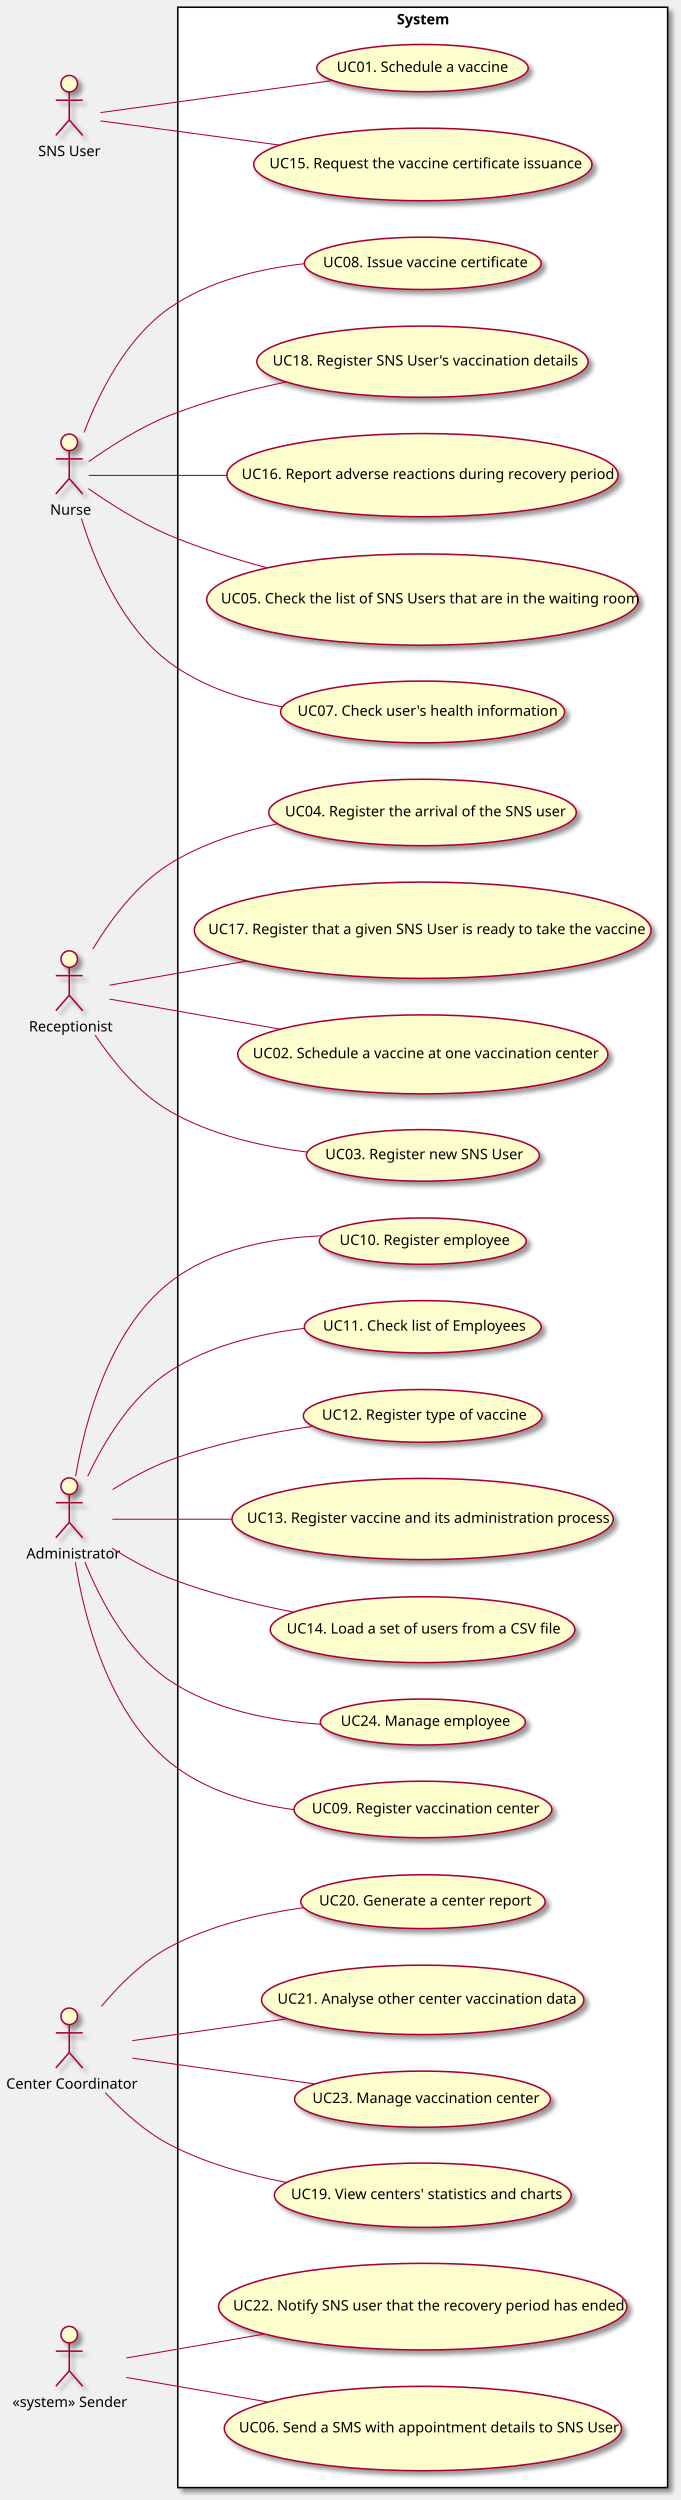
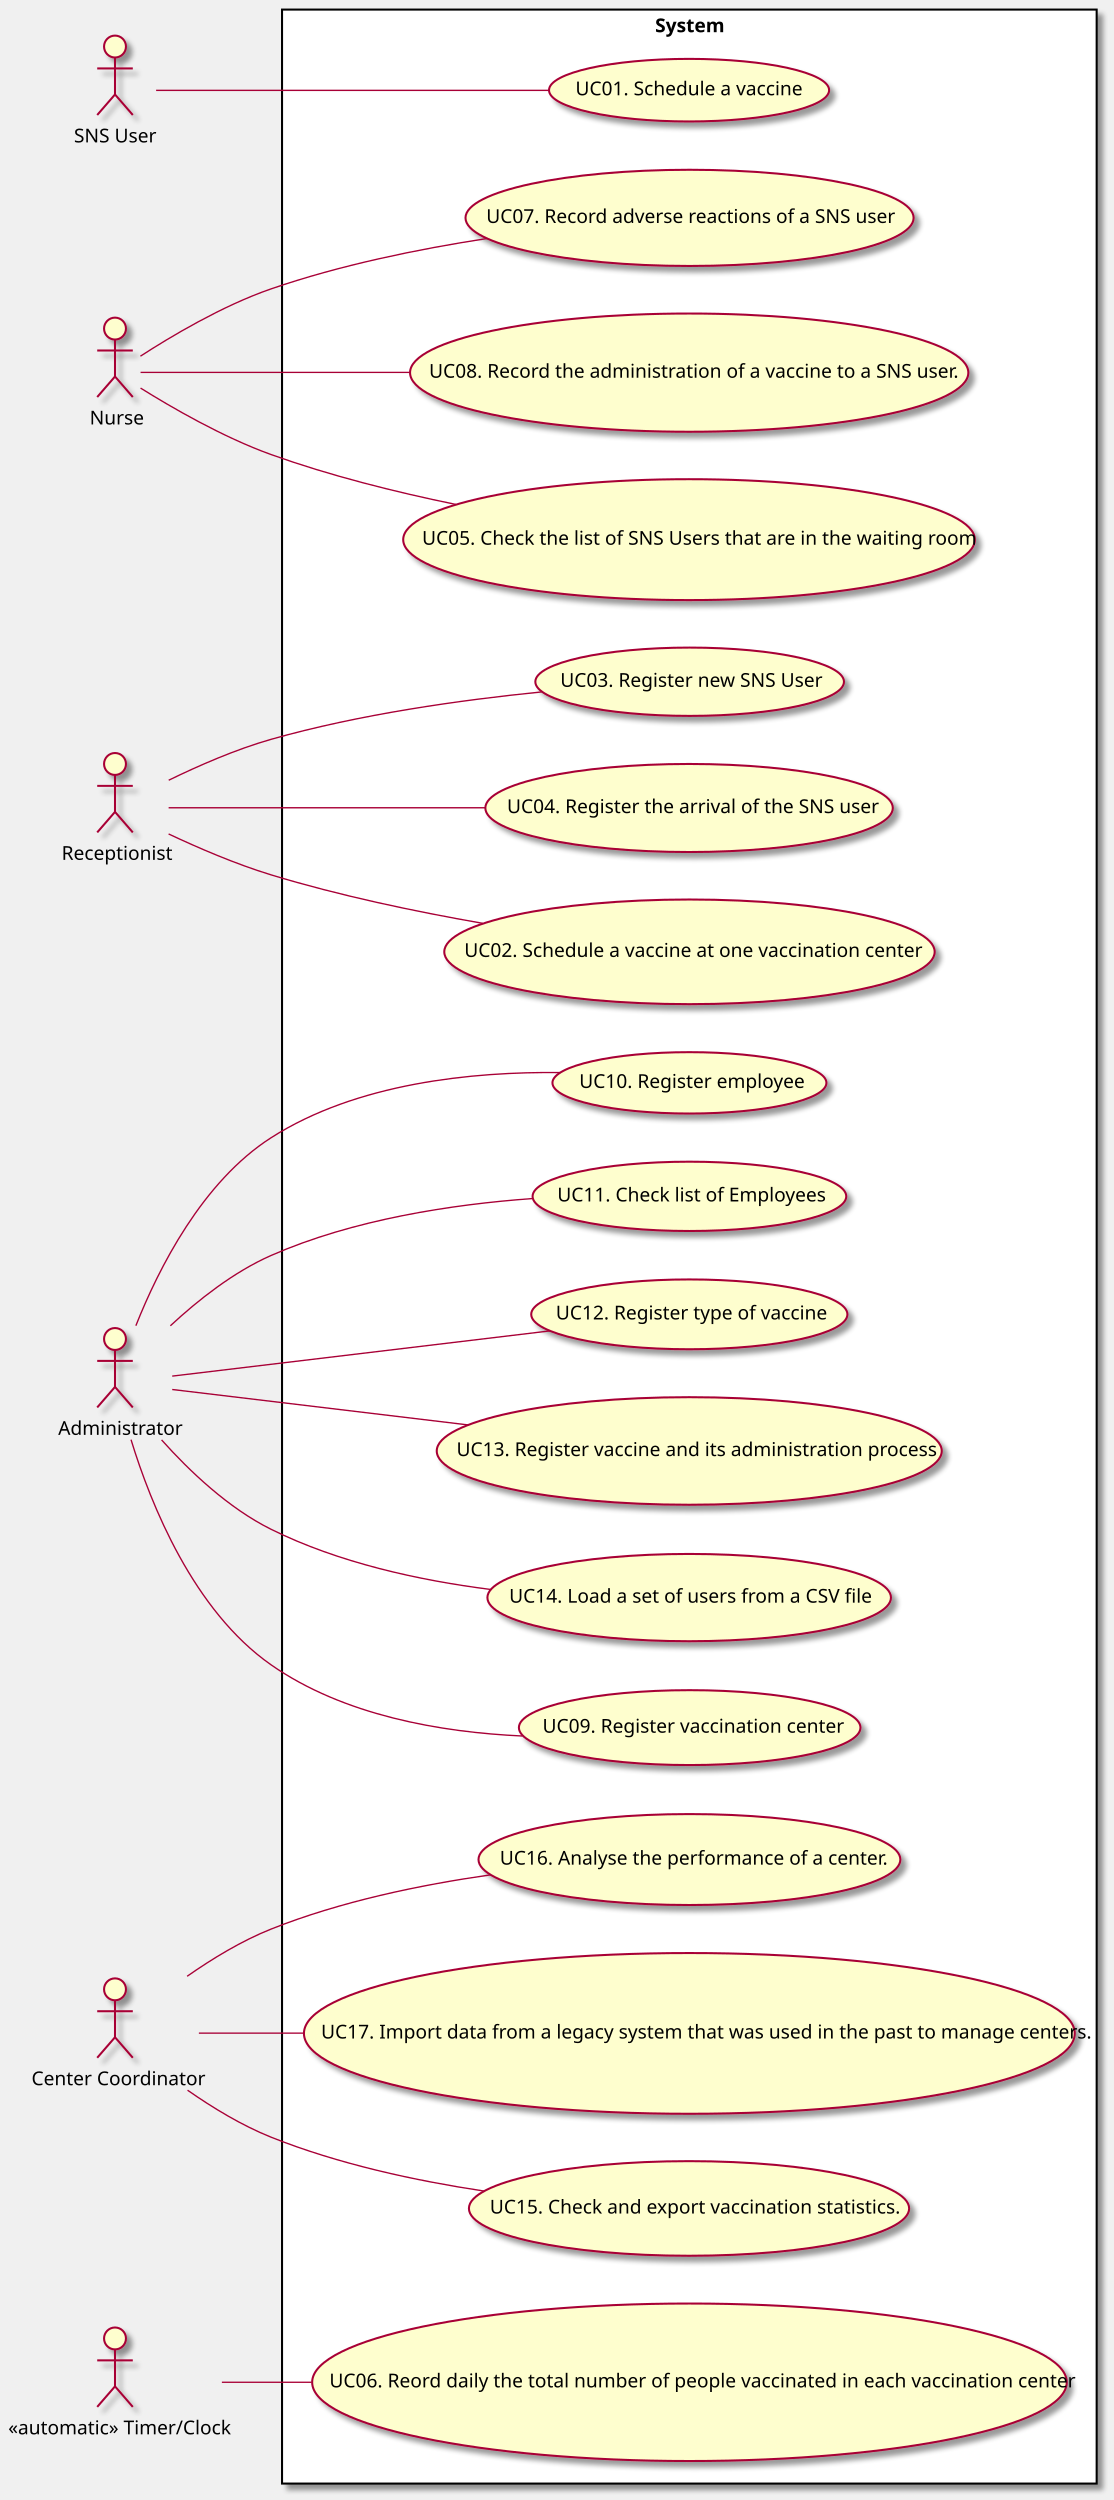
- <svg xmlns="http://www.w3.org/2000/svg" contentScriptType="application/ecmascript" contentStyleType="text/css" height="2419px" preserveAspectRatio="none" style="width:658px;height:2419px;background:#FFFFFF;" version="1.1" viewBox="0 0 658 2419" width="658px" zoomAndPan="magnify">
+ <svg xmlns="http://www.w3.org/2000/svg" contentScriptType="application/ecmascript" contentStyleType="text/css" height="1826px" preserveAspectRatio="none" style="width:813px;height:1826px;background:#FFFFFF;" version="1.1" viewBox="0 0 813 1826" width="813px" zoomAndPan="magnify">
  <defs>
-     <filter height="300%" id="f143h18caq4604" width="300%" x="-1" y="-1">
+     <filter height="300%" id="f19i8iem8753u6" width="300%" x="-1" y="-1">
      <feGaussianBlur result="blurOut" stdDeviation="2.0" />
      <feColorMatrix in="blurOut" result="blurOut2" type="matrix" values="0 0 0 0 0 0 0 0 0 0 0 0 0 0 0 0 0 0 .4 0" />
      <feOffset dx="4.0" dy="4.0" in="blurOut2" result="blurOut3" />
      <feBlend in="SourceGraphic" in2="blurOut3" mode="normal" />
    </filter>
  </defs>
  <g>
-     <rect fill="#FFFFFF" filter="url(#f143h18caq4604)" height="2400" style="stroke:#000000;stroke-width:1.5;" width="474" x="172" y="7" />
-     <text fill="#000000" font-family="sans-serif" font-size="14" font-weight="bold" lengthAdjust="spacing" textLength="50" x="384" y="23.533">System</text>
-     <ellipse cx="408.793" cy="65.859" fill="#FEFECE" filter="url(#f143h18caq4604)" rx="102.293" ry="22.859" style="stroke:#A80036;stroke-width:1.5;" />
-     <text fill="#000000" font-family="sans-serif" font-size="14" lengthAdjust="spacing" textLength="166" x="325.793" y="69.587">UC01. Schedule a vaccine</text>
-     <ellipse cx="409.092" cy="1020.218" fill="#FEFECE" filter="url(#f143h18caq4604)" rx="179.092" ry="38.218" style="stroke:#A80036;stroke-width:1.5;" />
-     <text fill="#000000" font-family="sans-serif" font-size="14" lengthAdjust="spacing" textLength="329" x="244.592" y="1023.947">UC02. Schedule a vaccine at one vaccination center</text>
-     <ellipse cx="409.219" cy="1117.944" fill="#FEFECE" filter="url(#f143h18caq4604)" rx="112.719" ry="24.944" style="stroke:#A80036;stroke-width:1.5;" />
-     <text fill="#000000" font-family="sans-serif" font-size="14" lengthAdjust="spacing" textLength="189" x="314.719" y="1121.672">UC03. Register new SNS User</text>
-     <ellipse cx="408.805" cy="786.161" fill="#FEFECE" filter="url(#f143h18caq4604)" rx="148.805" ry="32.161" style="stroke:#A80036;stroke-width:1.5;" />
-     <text fill="#000000" font-family="sans-serif" font-size="14" lengthAdjust="spacing" textLength="266" x="275.805" y="789.889">UC04. Register the arrival of the SNS user</text>
-     <ellipse cx="408.765" cy="580.153" fill="#FEFECE" filter="url(#f143h18caq4604)" rx="208.765" ry="44.153" style="stroke:#A80036;stroke-width:1.5;" />
-     <text fill="#000000" font-family="sans-serif" font-size="14" lengthAdjust="spacing" textLength="390" x="213.765" y="583.881">UC05. Check the list of SNS Users that are in the waiting room</text>
-     <ellipse cx="409.193" cy="2349.839" fill="#FEFECE" filter="url(#f143h18caq4604)" rx="192.193" ry="40.839" style="stroke:#A80036;stroke-width:1.5;" />
-     <text fill="#000000" font-family="sans-serif" font-size="14" lengthAdjust="spacing" textLength="356" x="231.193" y="2353.567">UC06. Send a SMS with appointment details to SNS User</text>
-     <ellipse cx="408.914" cy="688.883" fill="#FEFECE" filter="url(#f143h18caq4604)" rx="137.414" ry="29.883" style="stroke:#A80036;stroke-width:1.5;" />
-     <text fill="#000000" font-family="sans-serif" font-size="14" lengthAdjust="spacing" textLength="242" x="287.914" y="692.611">UC07. Check user's health information</text>
-     <ellipse cx="409.054" cy="254.811" fill="#FEFECE" filter="url(#f143h18caq4604)" rx="114.554" ry="25.311" style="stroke:#A80036;stroke-width:1.5;" />
-     <text fill="#000000" font-family="sans-serif" font-size="14" lengthAdjust="spacing" textLength="193" x="312.554" y="258.539">UC08. Issue vaccine certificate</text>
-     <ellipse cx="409.239" cy="1750.848" fill="#FEFECE" filter="url(#f143h18caq4604)" rx="124.739" ry="27.348" style="stroke:#A80036;stroke-width:1.5;" />
-     <text fill="#000000" font-family="sans-serif" font-size="14" lengthAdjust="spacing" textLength="215" x="301.739" y="1754.576">UC09. Register vaccination center</text>
-     <ellipse cx="409.058" cy="1200.912" fill="#FEFECE" filter="url(#f143h18caq4604)" rx="100.058" ry="22.412" style="stroke:#A80036;stroke-width:1.5;" />
-     <text fill="#000000" font-family="sans-serif" font-size="14" lengthAdjust="spacing" textLength="161" x="328.558" y="1204.64">UC10. Register employee</text>
-     <ellipse cx="409.054" cy="1283.811" fill="#FEFECE" filter="url(#f143h18caq4604)" rx="114.554" ry="25.311" style="stroke:#A80036;stroke-width:1.5;" />
-     <text fill="#000000" font-family="sans-serif" font-size="14" lengthAdjust="spacing" textLength="193" x="312.554" y="1287.539">UC11. Check list of Employees</text>
-     <ellipse cx="408.974" cy="1369.995" fill="#FEFECE" filter="url(#f143h18caq4604)" rx="115.474" ry="25.495" style="stroke:#A80036;stroke-width:1.5;" />
-     <text fill="#000000" font-family="sans-serif" font-size="14" lengthAdjust="spacing" textLength="195" x="311.474" y="1373.723">UC12. Register type of vaccine</text>
-     <ellipse cx="408.922" cy="1469.784" fill="#FEFECE" filter="url(#f143h18caq4604)" rx="184.422" ry="39.285" style="stroke:#A80036;stroke-width:1.5;" />
-     <text fill="#000000" font-family="sans-serif" font-size="14" lengthAdjust="spacing" textLength="340" x="238.922" y="1473.513">UC13. Register vaccine and its administration process</text>
-     <ellipse cx="408.876" cy="1576.875" fill="#FEFECE" filter="url(#f143h18caq4604)" rx="147.376" ry="31.875" style="stroke:#A80036;stroke-width:1.5;" />
-     <text fill="#000000" font-family="sans-serif" font-size="14" lengthAdjust="spacing" textLength="263" x="277.376" y="1580.604">UC14. Load a set of users from a CSV file</text>
-     <ellipse cx="409.15" cy="159.13" fill="#FEFECE" filter="url(#f143h18caq4604)" rx="163.65" ry="35.13" style="stroke:#A80036;stroke-width:1.5;" />
-     <text fill="#000000" font-family="sans-serif" font-size="14" lengthAdjust="spacing" textLength="297" x="260.65" y="162.858">UC15. Request the vaccine certificate issuance</text>
-     <ellipse cx="408.777" cy="459.755" fill="#FEFECE" filter="url(#f143h18caq4604)" rx="189.277" ry="40.255" style="stroke:#A80036;stroke-width:1.5;" />
-     <text fill="#000000" font-family="sans-serif" font-size="14" lengthAdjust="spacing" textLength="350" x="233.777" y="463.484">UC16. Report adverse reactions during recovery period</text>
-     <ellipse cx="408.991" cy="900.098" fill="#FEFECE" filter="url(#f143h18caq4604)" rx="220.992" ry="46.598" style="stroke:#A80036;stroke-width:1.5;" />
-     <text fill="#000000" font-family="sans-serif" font-size="14" lengthAdjust="spacing" textLength="415" x="201.492" y="903.827">UC17. Register that a given SNS User is ready to take the vaccine</text>
-     <ellipse cx="408.787" cy="349.957" fill="#FEFECE" filter="url(#f143h18caq4604)" rx="160.287" ry="34.457" style="stroke:#A80036;stroke-width:1.5;" />
-     <text fill="#000000" font-family="sans-serif" font-size="14" lengthAdjust="spacing" textLength="290" x="263.787" y="353.686">UC18. Register SNS User's vaccination details</text>
-     <ellipse cx="409.071" cy="2124.114" fill="#FEFECE" filter="url(#f143h18caq4604)" rx="143.571" ry="31.114" style="stroke:#A80036;stroke-width:1.5;" />
-     <text fill="#000000" font-family="sans-serif" font-size="14" lengthAdjust="spacing" textLength="255" x="281.571" y="2127.843">UC19. View centers' statistics and charts</text>
-     <ellipse cx="409.24" cy="1840.048" fill="#FEFECE" filter="url(#f143h18caq4604)" rx="118.24" ry="26.048" style="stroke:#A80036;stroke-width:1.5;" />
-     <text fill="#000000" font-family="sans-serif" font-size="14" lengthAdjust="spacing" textLength="201" x="308.74" y="1843.777">UC20. Generate a center report</text>
-     <ellipse cx="408.972" cy="1935.094" fill="#FEFECE" filter="url(#f143h18caq4604)" rx="155.972" ry="33.594" style="stroke:#A80036;stroke-width:1.5;" />
-     <text fill="#000000" font-family="sans-serif" font-size="14" lengthAdjust="spacing" textLength="281" x="268.472" y="1938.823">UC21. Analyse other center vaccination data</text>
-     <ellipse cx="409.046" cy="2231.909" fill="#FEFECE" filter="url(#f143h18caq4604)" rx="197.546" ry="41.909" style="stroke:#A80036;stroke-width:1.5;" />
-     <text fill="#000000" font-family="sans-serif" font-size="14" lengthAdjust="spacing" textLength="367" x="225.546" y="2235.638">UC22. Notify SNS user that the recovery period has ended</text>
-     <ellipse cx="408.807" cy="2031.161" fill="#FEFECE" filter="url(#f143h18caq4604)" rx="123.807" ry="27.161" style="stroke:#A80036;stroke-width:1.5;" />
-     <text fill="#000000" font-family="sans-serif" font-size="14" lengthAdjust="spacing" textLength="213" x="302.307" y="2034.89">UC23. Manage vaccination center</text>
-     <ellipse cx="409.168" cy="1666.234" fill="#FEFECE" filter="url(#f143h18caq4604)" rx="99.168" ry="22.234" style="stroke:#A80036;stroke-width:1.5;" />
-     <text fill="#000000" font-family="sans-serif" font-size="14" lengthAdjust="spacing" textLength="159" x="329.668" y="1669.962">UC24. Manage employee</text>
-     <ellipse cx="67" cy="81" fill="#FEFECE" filter="url(#f143h18caq4604)" rx="8" ry="8" style="stroke:#A80036;stroke-width:1.5;" />
-     <path d="M67,89 L67,116 M54,97 L80,97 M67,116 L54,131 M67,116 L80,131 " fill="none" filter="url(#f143h18caq4604)" style="stroke:#A80036;stroke-width:1.5;" />
-     <text fill="#000000" font-family="sans-serif" font-size="14" lengthAdjust="spacing" textLength="60" x="37" y="151.033">SNS User</text>
-     <ellipse cx="67" cy="428" fill="#FEFECE" filter="url(#f143h18caq4604)" rx="8" ry="8" style="stroke:#A80036;stroke-width:1.5;" />
-     <path d="M67,436 L67,463 M54,444 L80,444 M67,463 L54,478 M67,463 L80,478 " fill="none" filter="url(#f143h18caq4604)" style="stroke:#A80036;stroke-width:1.5;" />
-     <text fill="#000000" font-family="sans-serif" font-size="14" lengthAdjust="spacing" textLength="37" x="48.5" y="498.033">Nurse</text>
-     <ellipse cx="67" cy="928" fill="#FEFECE" filter="url(#f143h18caq4604)" rx="8" ry="8" style="stroke:#A80036;stroke-width:1.5;" />
-     <path d="M67,936 L67,963 M54,944 L80,944 M67,963 L54,978 M67,963 L80,978 " fill="none" filter="url(#f143h18caq4604)" style="stroke:#A80036;stroke-width:1.5;" />
-     <text fill="#000000" font-family="sans-serif" font-size="14" lengthAdjust="spacing" textLength="78" x="28" y="998.033">Receptionist</text>
-     <ellipse cx="67" cy="1438" fill="#FEFECE" filter="url(#f143h18caq4604)" rx="8" ry="8" style="stroke:#A80036;stroke-width:1.5;" />
-     <path d="M67,1446 L67,1473 M54,1454 L80,1454 M67,1473 L54,1488 M67,1473 L80,1488 " fill="none" filter="url(#f143h18caq4604)" style="stroke:#A80036;stroke-width:1.5;" />
-     <text fill="#000000" font-family="sans-serif" font-size="14" lengthAdjust="spacing" textLength="83" x="25.5" y="1508.033">Administrator</text>
-     <ellipse cx="67" cy="1951" fill="#FEFECE" filter="url(#f143h18caq4604)" rx="8" ry="8" style="stroke:#A80036;stroke-width:1.5;" />
-     <path d="M67,1959 L67,1986 M54,1967 L80,1967 M67,1986 L54,2001 M67,1986 L80,2001 " fill="none" filter="url(#f143h18caq4604)" style="stroke:#A80036;stroke-width:1.5;" />
-     <text fill="#000000" font-family="sans-serif" font-size="14" lengthAdjust="spacing" textLength="122" x="6" y="2021.033">Center Coordinator</text>
-     <ellipse cx="67" cy="2259" fill="#FEFECE" filter="url(#f143h18caq4604)" rx="8" ry="8" style="stroke:#A80036;stroke-width:1.5;" />
-     <path d="M67,2267 L67,2294 M54,2275 L80,2275 M67,2294 L54,2309 M67,2294 L80,2309 " fill="none" filter="url(#f143h18caq4604)" style="stroke:#A80036;stroke-width:1.5;" />
-     <text fill="#000000" font-family="sans-serif" font-size="14" lengthAdjust="spacing" textLength="110" x="12" y="2329.033">«system» Sender</text>
-     <path d="M97.28,108.95 C146.49,102.15 247.6,88.17 321.15,78.01 " fill="none" id="user-UC01" style="stroke:#A80036;stroke-width:1.0;" />
-     <path d="M106.01,966.71 C145.95,973.76 211.14,985.26 270.74,995.78 " fill="none" id="recept-UC02" style="stroke:#A80036;stroke-width:1.0;" />
-     <path d="M92.08,1001.56 C108.95,1026.85 133.84,1057.54 164,1075 C204.02,1098.17 253.45,1109.46 297.34,1114.77 " fill="none" id="recept-UC03" style="stroke:#A80036;stroke-width:1.0;" />
-     <path d="M89.88,918.21 C106.52,890.59 131.99,855.94 164,836 C195.29,816.51 232.8,804.46 268.91,797.05 " fill="none" id="recept-UC04" style="stroke:#A80036;stroke-width:1.0;" />
-     <path d="M85.55,472.79 C104.18,485.83 134.9,505.83 164,518 C193.74,530.44 226.59,540.86 258.3,549.38 " fill="none" id="nurse-UC05" style="stroke:#A80036;stroke-width:1.0;" />
-     <path d="M122.25,2300.41 C159.37,2306.86 210.52,2315.73 259.29,2324.19 " fill="none" id="system-UC06" style="stroke:#A80036;stroke-width:1.0;" />
-     <path d="M78.73,501.78 C91.74,543.68 117.88,606.75 164,641 C195.37,664.29 235.05,677.11 273.25,683.96 " fill="none" id="nurse-UC07" style="stroke:#A80036;stroke-width:1.0;" />
-     <path d="M81.3,418.44 C95.58,380.82 122.06,327.01 164,298 C201.76,271.88 250.46,260.07 294.41,255.17 " fill="none" id="nurse-UC08" style="stroke:#A80036;stroke-width:1.0;" />
-     <path d="M72.88,1511.5 C81.46,1564.84 104.43,1656.36 164,1705 C197.56,1732.4 242.37,1745.37 284.43,1751.03 " fill="none" id="admin-UC09" style="stroke:#A80036;stroke-width:1.0;" />
-     <path d="M73.19,1428.42 C82.06,1376.05 105.29,1287.34 164,1241 C205.19,1208.49 262.69,1197.91 311.52,1195.72 " fill="none" id="admin-UC10" style="stroke:#A80036;stroke-width:1.0;" />
-     <path d="M84.88,1428.34 C100.44,1395.46 126.78,1351.22 164,1327 C202.3,1302.07 250.84,1290.43 294.52,1285.33 " fill="none" id="admin-UC11" style="stroke:#A80036;stroke-width:1.0;" />
-     <path d="M108.88,1441.29 C125.34,1430.94 144.92,1420.08 164,1413 C208.06,1396.66 258.95,1386.44 302.82,1380.08 " fill="none" id="admin-UC12" style="stroke:#A80036;stroke-width:1.0;" />
-     <path d="M108.67,1470 C138.29,1470 180.69,1470 224.31,1470 " fill="none" id="admin-UC13" style="stroke:#A80036;stroke-width:1.0;" />
-     <path d="M108.52,1498.14 C125.08,1508.54 144.84,1519.59 164,1527 C201.91,1541.66 244.88,1552.29 284.08,1559.88 " fill="none" id="admin-UC14" style="stroke:#A80036;stroke-width:1.0;" />
-     <path d="M97.28,116.96 C135.86,122.18 206.34,131.72 270.43,140.39 " fill="none" id="user-UC15" style="stroke:#A80036;stroke-width:1.0;" />
-     <path d="M85.8,460 C112.17,460 164.44,460 219.34,460 " fill="none" id="nurse-UC16" style="stroke:#A80036;stroke-width:1.0;" />
-     <path d="M106.01,953.29 C138.94,947.48 189.01,938.64 238.97,929.83 " fill="none" id="recept-UC17" style="stroke:#A80036;stroke-width:1.0;" />
-     <path d="M85.81,446.73 C104.39,433.5 134.85,413.53 164,402 C199.54,387.94 239.58,377.39 276.78,369.61 " fill="none" id="nurse-UC18" style="stroke:#A80036;stroke-width:1.0;" />
-     <path d="M101.87,2024.8 C118.7,2042.9 140.47,2062.71 164,2075 C198.57,2093.05 239.09,2104.46 277.07,2111.67 " fill="none" id="coordinator-UC19" style="stroke:#A80036;stroke-width:1.0;" />
-     <path d="M98.18,1941.31 C115.21,1920.86 138.22,1897.74 164,1884 C203.51,1862.95 251.18,1851.74 293.87,1845.85 " fill="none" id="coordinator-UC20" style="stroke:#A80036;stroke-width:1.0;" />
-     <path d="M128,1974.53 C169.56,1968.66 226.49,1960.62 278.17,1953.33 " fill="none" id="coordinator-UC21" style="stroke:#A80036;stroke-width:1.0;" />
-     <path d="M122.25,2281.59 C158.34,2275.32 207.69,2266.76 255.22,2258.51 " fill="none" id="system-UC22" style="stroke:#A80036;stroke-width:1.0;" />
-     <path d="M128,1991.47 C176.81,1998.36 246.81,2008.24 304.6,2016.4 " fill="none" id="coordinator-UC23" style="stroke:#A80036;stroke-width:1.0;" />
-     <path d="M82.21,1511.57 C96.85,1547.81 123.33,1598.72 164,1626 C206.69,1654.63 262.83,1665.23 310.5,1668.4 " fill="none" id="admin-UC24" style="stroke:#A80036;stroke-width:1.0;" />
+     <rect fill="#FFFFFF" filter="url(#f19i8iem8753u6)" height="1807" style="stroke:#000000;stroke-width:1.5;" width="595" x="206" y="7" />
+     <text fill="#000000" font-family="sans-serif" font-size="14" font-weight="bold" lengthAdjust="spacing" textLength="50" x="478.5" y="23.533">System</text>
+     <ellipse cx="503.293" cy="65.859" fill="#FEFECE" filter="url(#f19i8iem8753u6)" rx="102.293" ry="22.859" style="stroke:#A80036;stroke-width:1.5;" />
+     <text fill="#000000" font-family="sans-serif" font-size="14" lengthAdjust="spacing" textLength="166" x="420.293" y="69.587">UC01. Schedule a vaccine</text>
+     <ellipse cx="503.592" cy="695.218" fill="#FEFECE" filter="url(#f19i8iem8753u6)" rx="179.092" ry="38.218" style="stroke:#A80036;stroke-width:1.5;" />
+     <text fill="#000000" font-family="sans-serif" font-size="14" lengthAdjust="spacing" textLength="329" x="339.092" y="698.947">UC02. Schedule a vaccine at one vaccination center</text>
+     <ellipse cx="503.719" cy="497.944" fill="#FEFECE" filter="url(#f19i8iem8753u6)" rx="112.719" ry="24.944" style="stroke:#A80036;stroke-width:1.5;" />
+     <text fill="#000000" font-family="sans-serif" font-size="14" lengthAdjust="spacing" textLength="189" x="409.219" y="501.672">UC03. Register new SNS User</text>
+     <ellipse cx="503.305" cy="590.161" fill="#FEFECE" filter="url(#f19i8iem8753u6)" rx="148.805" ry="32.161" style="stroke:#A80036;stroke-width:1.5;" />
+     <text fill="#000000" font-family="sans-serif" font-size="14" lengthAdjust="spacing" textLength="266" x="370.305" y="593.889">UC04. Register the arrival of the SNS user</text>
+     <ellipse cx="503.265" cy="394.153" fill="#FEFECE" filter="url(#f19i8iem8753u6)" rx="208.765" ry="44.153" style="stroke:#A80036;stroke-width:1.5;" />
+     <text fill="#000000" font-family="sans-serif" font-size="14" lengthAdjust="spacing" textLength="390" x="308.265" y="397.881">UC05. Check the list of SNS Users that are in the waiting room</text>
+     <ellipse cx="503.579" cy="1740.016" fill="#FEFECE" filter="url(#f19i8iem8753u6)" rx="275.579" ry="57.516" style="stroke:#A80036;stroke-width:1.5;" />
+     <text fill="#000000" font-family="sans-serif" font-size="14" lengthAdjust="spacing" textLength="526" x="240.578" y="1743.744">UC06. Reord daily the total number of people vaccinated in each vaccination center</text>
+     <ellipse cx="503.65" cy="159.13" fill="#FEFECE" filter="url(#f19i8iem8753u6)" rx="163.65" ry="35.13" style="stroke:#A80036;stroke-width:1.5;" />
+     <text fill="#000000" font-family="sans-serif" font-size="14" lengthAdjust="spacing" textLength="297" x="355.15" y="162.858">UC07. Record adverse reactions of a SNS user</text>
+     <ellipse cx="503.383" cy="272.177" fill="#FEFECE" filter="url(#f19i8iem8753u6)" rx="203.883" ry="43.177" style="stroke:#A80036;stroke-width:1.5;" />
+     <text fill="#000000" font-family="sans-serif" font-size="14" lengthAdjust="spacing" textLength="380" x="313.383" y="275.905">UC08. Record the administration of a vaccine to a SNS user.</text>
+     <ellipse cx="503.739" cy="1261.848" fill="#FEFECE" filter="url(#f19i8iem8753u6)" rx="124.739" ry="27.348" style="stroke:#A80036;stroke-width:1.5;" />
+     <text fill="#000000" font-family="sans-serif" font-size="14" lengthAdjust="spacing" textLength="215" x="396.239" y="1265.576">UC09. Register vaccination center</text>
+     <ellipse cx="503.558" cy="790.912" fill="#FEFECE" filter="url(#f19i8iem8753u6)" rx="100.058" ry="22.412" style="stroke:#A80036;stroke-width:1.5;" />
+     <text fill="#000000" font-family="sans-serif" font-size="14" lengthAdjust="spacing" textLength="161" x="423.058" y="794.64">UC10. Register employee</text>
+     <ellipse cx="503.554" cy="873.811" fill="#FEFECE" filter="url(#f19i8iem8753u6)" rx="114.554" ry="25.311" style="stroke:#A80036;stroke-width:1.5;" />
+     <text fill="#000000" font-family="sans-serif" font-size="14" lengthAdjust="spacing" textLength="193" x="407.054" y="877.539">UC11. Check list of Employees</text>
+     <ellipse cx="503.474" cy="959.995" fill="#FEFECE" filter="url(#f19i8iem8753u6)" rx="115.474" ry="25.495" style="stroke:#A80036;stroke-width:1.5;" />
+     <text fill="#000000" font-family="sans-serif" font-size="14" lengthAdjust="spacing" textLength="195" x="405.974" y="963.723">UC12. Register type of vaccine</text>
+     <ellipse cx="503.422" cy="1059.784" fill="#FEFECE" filter="url(#f19i8iem8753u6)" rx="184.422" ry="39.285" style="stroke:#A80036;stroke-width:1.5;" />
+     <text fill="#000000" font-family="sans-serif" font-size="14" lengthAdjust="spacing" textLength="340" x="333.422" y="1063.513">UC13. Register vaccine and its administration process</text>
+     <ellipse cx="503.376" cy="1166.875" fill="#FEFECE" filter="url(#f19i8iem8753u6)" rx="147.376" ry="31.875" style="stroke:#A80036;stroke-width:1.5;" />
+     <text fill="#000000" font-family="sans-serif" font-size="14" lengthAdjust="spacing" textLength="263" x="371.876" y="1170.604">UC14. Load a set of users from a CSV file</text>
+     <ellipse cx="503.267" cy="1613.053" fill="#FEFECE" filter="url(#f19i8iem8753u6)" rx="160.767" ry="34.553" style="stroke:#A80036;stroke-width:1.5;" />
+     <text fill="#000000" font-family="sans-serif" font-size="14" lengthAdjust="spacing" textLength="291" x="357.767" y="1616.782">UC15. Check and export vaccination statistics.</text>
+     <ellipse cx="503.557" cy="1358.211" fill="#FEFECE" filter="url(#f19i8iem8753u6)" rx="154.057" ry="33.212" style="stroke:#A80036;stroke-width:1.5;" />
+     <text fill="#000000" font-family="sans-serif" font-size="14" lengthAdjust="spacing" textLength="277" x="365.057" y="1361.94">UC16. Analyse the performance of a center.</text>
+     <ellipse cx="503.502" cy="1485.2" fill="#FEFECE" filter="url(#f19i8iem8753u6)" rx="281.502" ry="58.7" style="stroke:#A80036;stroke-width:1.5;" />
+     <text fill="#000000" font-family="sans-serif" font-size="14" lengthAdjust="spacing" textLength="538" x="234.501" y="1488.929">UC17. Import data from a legacy system that was used in the past to manage centers.</text>
+     <ellipse cx="84" cy="34" fill="#FEFECE" filter="url(#f19i8iem8753u6)" rx="8" ry="8" style="stroke:#A80036;stroke-width:1.5;" />
+     <path d="M84,42 L84,69 M71,50 L97,50 M84,69 L71,84 M84,69 L97,84 " fill="none" filter="url(#f19i8iem8753u6)" style="stroke:#A80036;stroke-width:1.5;" />
+     <text fill="#000000" font-family="sans-serif" font-size="14" lengthAdjust="spacing" textLength="60" x="54" y="104.033">SNS User</text>
+     <ellipse cx="84" cy="240" fill="#FEFECE" filter="url(#f19i8iem8753u6)" rx="8" ry="8" style="stroke:#A80036;stroke-width:1.5;" />
+     <path d="M84,248 L84,275 M71,256 L97,256 M84,275 L71,290 M84,275 L97,290 " fill="none" filter="url(#f19i8iem8753u6)" style="stroke:#A80036;stroke-width:1.5;" />
+     <text fill="#000000" font-family="sans-serif" font-size="14" lengthAdjust="spacing" textLength="37" x="65.5" y="310.033">Nurse</text>
+     <ellipse cx="84" cy="558" fill="#FEFECE" filter="url(#f19i8iem8753u6)" rx="8" ry="8" style="stroke:#A80036;stroke-width:1.5;" />
+     <path d="M84,566 L84,593 M71,574 L97,574 M84,593 L71,608 M84,593 L97,608 " fill="none" filter="url(#f19i8iem8753u6)" style="stroke:#A80036;stroke-width:1.5;" />
+     <text fill="#000000" font-family="sans-serif" font-size="14" lengthAdjust="spacing" textLength="78" x="45" y="628.033">Receptionist</text>
+     <ellipse cx="84" cy="978" fill="#FEFECE" filter="url(#f19i8iem8753u6)" rx="8" ry="8" style="stroke:#A80036;stroke-width:1.5;" />
+     <path d="M84,986 L84,1013 M71,994 L97,994 M84,1013 L71,1028 M84,1013 L97,1028 " fill="none" filter="url(#f19i8iem8753u6)" style="stroke:#A80036;stroke-width:1.5;" />
+     <text fill="#000000" font-family="sans-serif" font-size="14" lengthAdjust="spacing" textLength="83" x="42.5" y="1048.033">Administrator</text>
+     <ellipse cx="84" cy="1453" fill="#FEFECE" filter="url(#f19i8iem8753u6)" rx="8" ry="8" style="stroke:#A80036;stroke-width:1.5;" />
+     <path d="M84,1461 L84,1488 M71,1469 L97,1469 M84,1488 L71,1503 M84,1488 L97,1503 " fill="none" filter="url(#f19i8iem8753u6)" style="stroke:#A80036;stroke-width:1.5;" />
+     <text fill="#000000" font-family="sans-serif" font-size="14" lengthAdjust="spacing" textLength="122" x="23" y="1523.033">Center Coordinator</text>
+     <ellipse cx="84" cy="1708" fill="#FEFECE" filter="url(#f19i8iem8753u6)" rx="8" ry="8" style="stroke:#A80036;stroke-width:1.5;" />
+     <path d="M84,1716 L84,1743 M71,1724 L97,1724 M84,1743 L71,1758 M84,1743 L97,1758 " fill="none" filter="url(#f19i8iem8753u6)" style="stroke:#A80036;stroke-width:1.5;" />
+     <text fill="#000000" font-family="sans-serif" font-size="14" lengthAdjust="spacing" textLength="156" x="6" y="1778.033">«automatic» Timer/Clock</text>
+     <path d="M114.03,66 C172.46,66 306.74,66 400.99,66 " fill="none" id="user-UC01" style="stroke:#A80036;stroke-width:1.0;" />
+     <path d="M123.14,609.12 C144.67,619.26 172.33,631.18 198,639 C247.49,654.07 302.81,665.72 352.58,674.4 " fill="none" id="recept-UC02" style="stroke:#A80036;stroke-width:1.0;" />
+     <path d="M123.22,569.88 C144.66,559.42 172.2,547.33 198,540 C262.3,521.73 336.57,511.29 395.66,505.38 " fill="none" id="recept-UC03" style="stroke:#A80036;stroke-width:1.0;" />
+     <path d="M123.16,590 C175.29,590 271.75,590 354.35,590 " fill="none" id="recept-UC04" style="stroke:#A80036;stroke-width:1.0;" />
+     <path d="M102.66,283.45 C124.29,296.97 162.46,319.25 198,332 C240.78,347.35 288.38,359.31 333,368.45 " fill="none" id="nurse-UC05" style="stroke:#A80036;stroke-width:1.0;" />
+     <path d="M162.06,1740 C181.74,1740 204.05,1740 227.61,1740 " fill="none" id="timer-UC06" style="stroke:#A80036;stroke-width:1.0;" />
+     <path d="M102.56,260.16 C124.1,246.2 162.17,223.36 198,211 C248.19,193.69 305.1,181.99 356.03,174.15 " fill="none" id="nurse-UC07" style="stroke:#A80036;stroke-width:1.0;" />
+     <path d="M102.67,272 C137.59,272 219.04,272 299.37,272 " fill="none" id="nurse-UC08" style="stroke:#A80036;stroke-width:1.0;" />
+     <path d="M95.7,1051.53 C110.34,1099.4 141.48,1176.54 198,1216 C250.93,1252.96 321.68,1265.28 381.65,1267.99 " fill="none" id="admin-UC09" style="stroke:#A80036;stroke-width:1.0;" />
+     <path d="M99.23,968.3 C115.92,926.24 147.85,863.09 198,831 C260.54,790.99 345.14,782.67 409.29,783.4 " fill="none" id="admin-UC10" style="stroke:#A80036;stroke-width:1.0;" />
+     <path d="M124.44,968.35 C144.63,949.6 170.67,929.02 198,917 C257.74,890.72 329.87,879.73 388.92,875.42 " fill="none" id="admin-UC11" style="stroke:#A80036;stroke-width:1.0;" />
+     <path d="M125.79,1005.11 C189.19,997.52 313.28,982.66 401.7,972.07 " fill="none" id="admin-UC12" style="stroke:#A80036;stroke-width:1.0;" />
+     <path d="M125.79,1014.89 C175.86,1020.88 263.76,1031.41 342.06,1040.79 " fill="none" id="admin-UC13" style="stroke:#A80036;stroke-width:1.0;" />
+     <path d="M118.02,1051.71 C138.55,1074.67 166.9,1101.57 198,1117 C247.19,1141.4 305.81,1154.28 358.41,1160.95 " fill="none" id="admin-UC14" style="stroke:#A80036;stroke-width:1.0;" />
+     <path d="M136.98,1526.68 C155.33,1539.51 176.71,1552.48 198,1561 C246.8,1580.52 302.86,1592.72 353.47,1600.34 " fill="none" id="coordinator-UC15" style="stroke:#A80036;stroke-width:1.0;" />
+     <path d="M136.68,1443.48 C155.09,1430.59 176.58,1417.53 198,1409 C248.42,1388.92 306.59,1376.75 358.49,1369.36 " fill="none" id="coordinator-UC16" style="stroke:#A80036;stroke-width:1.0;" />
+     <path d="M145.26,1485 C167.05,1485 193.32,1485 221.6,1485 " fill="none" id="coordinator-UC17" style="stroke:#A80036;stroke-width:1.0;" />
  </g>
</svg>
